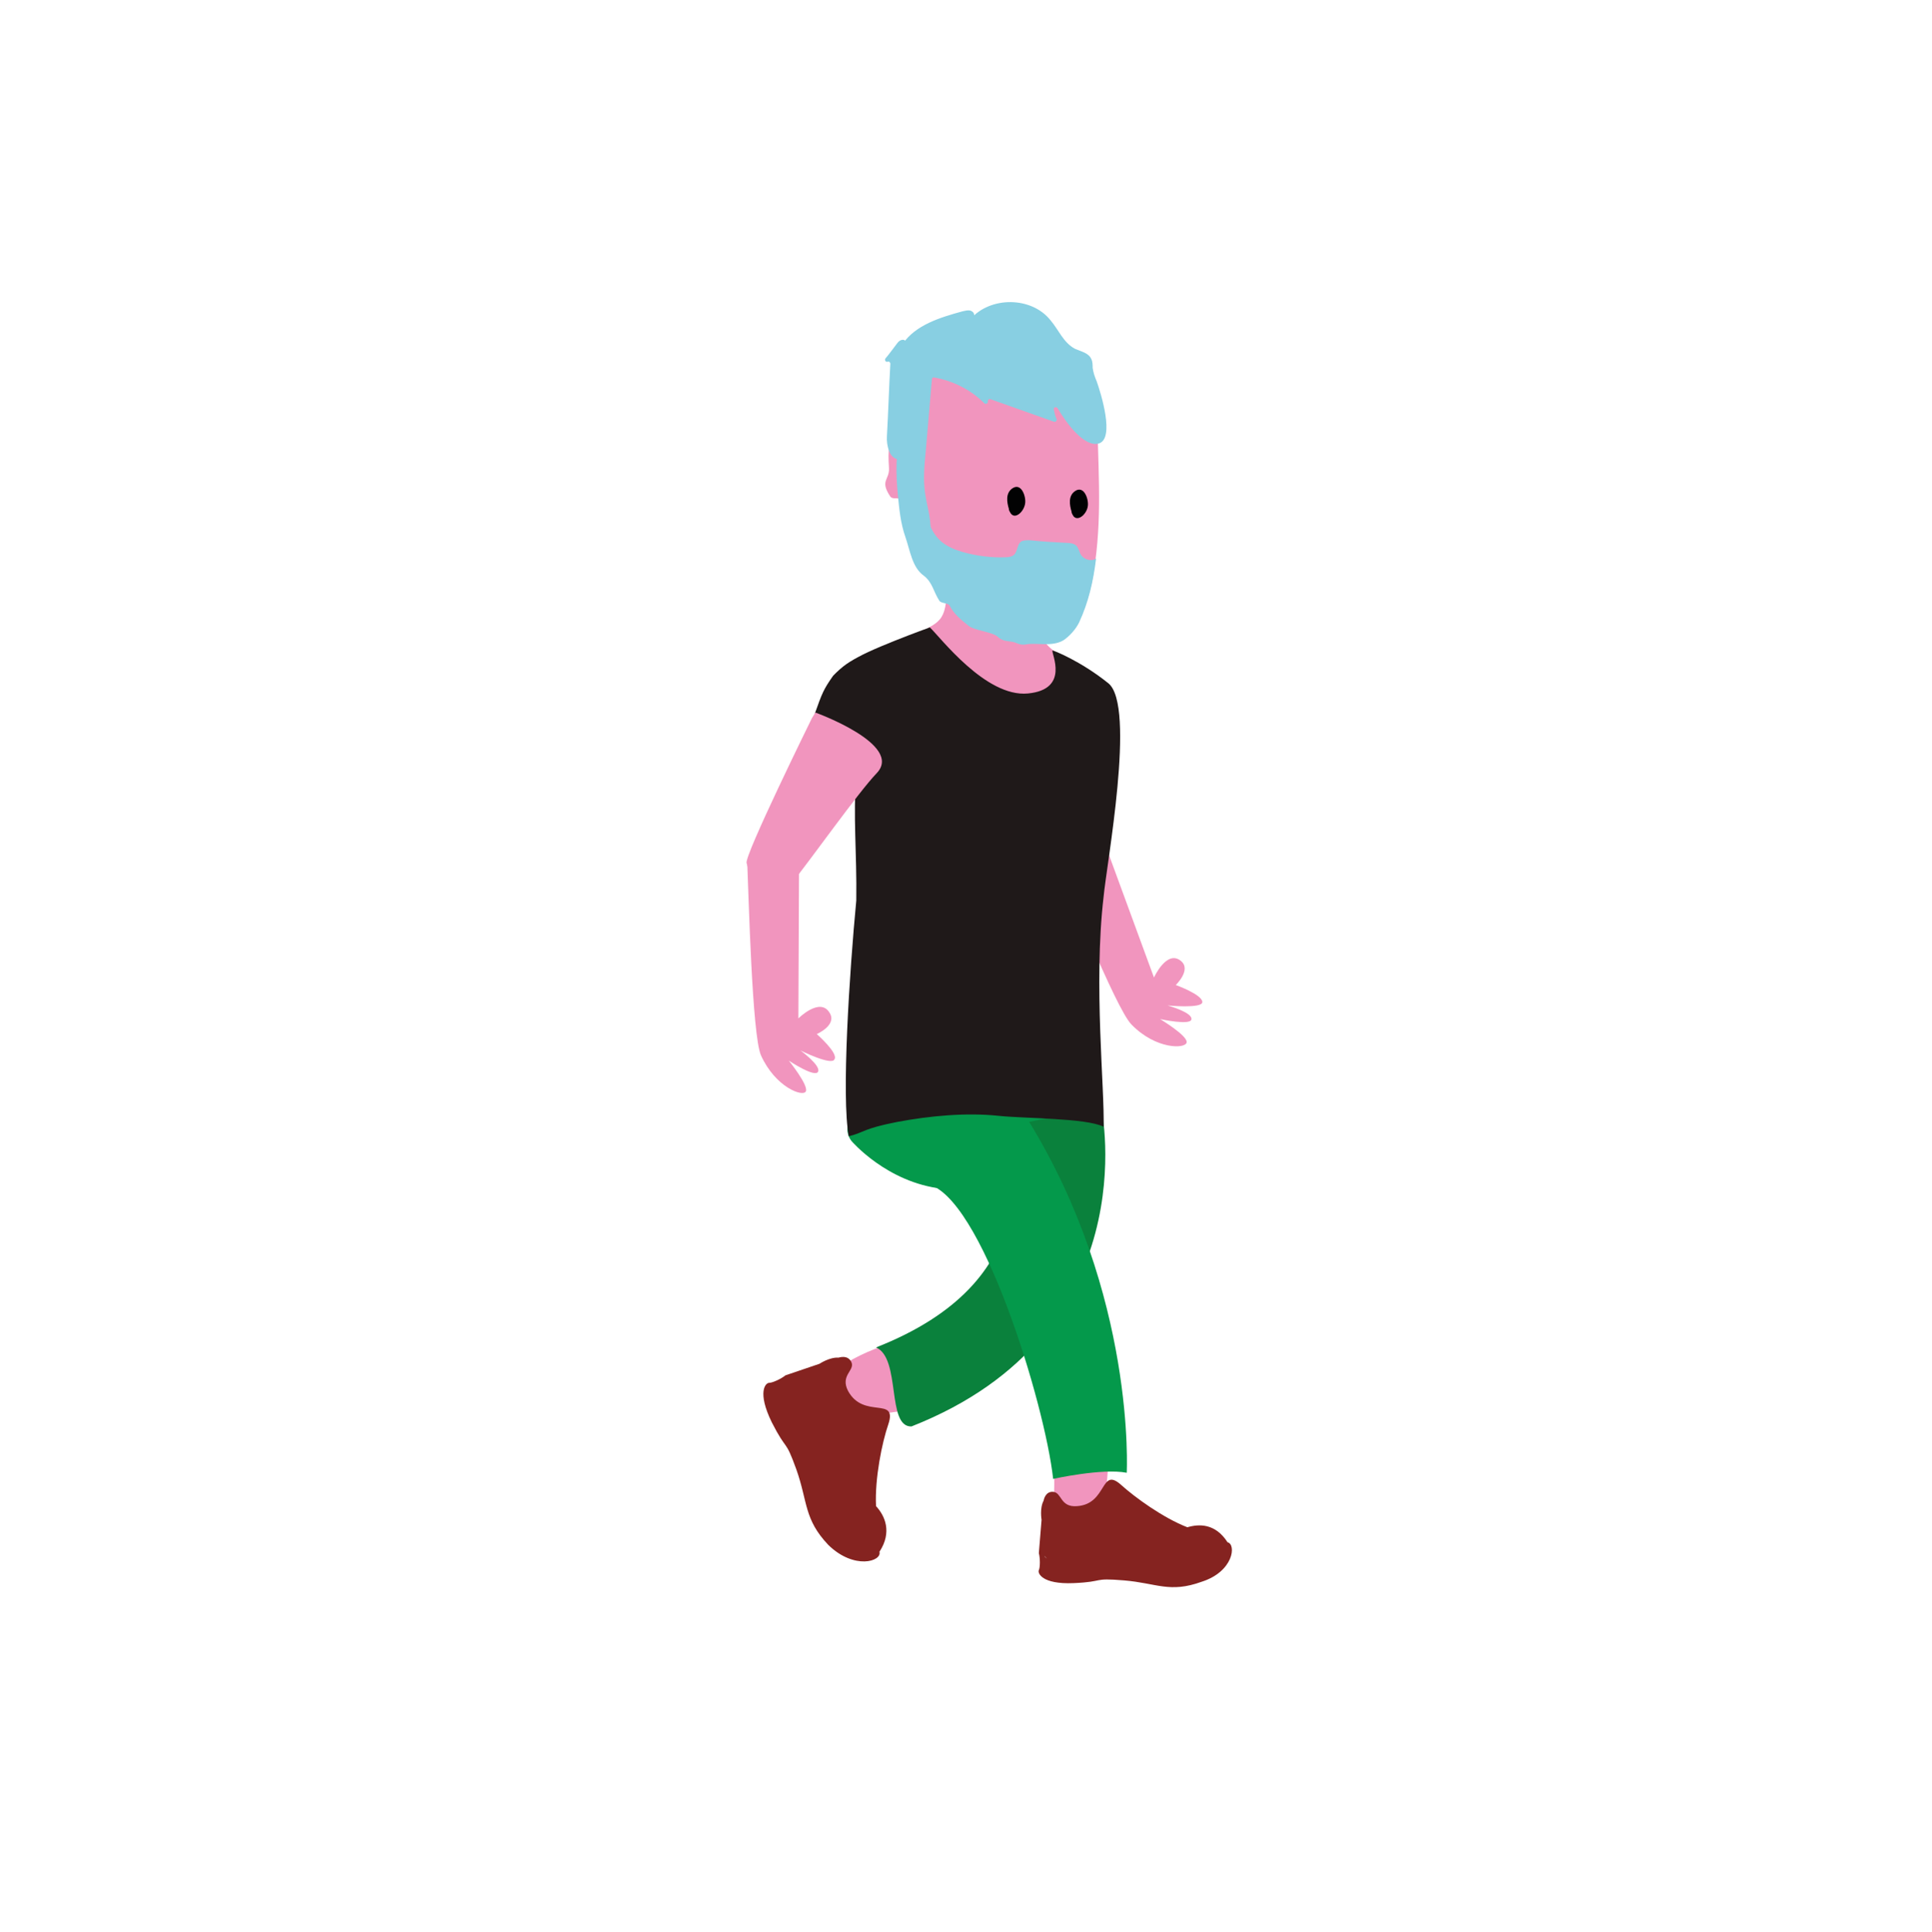
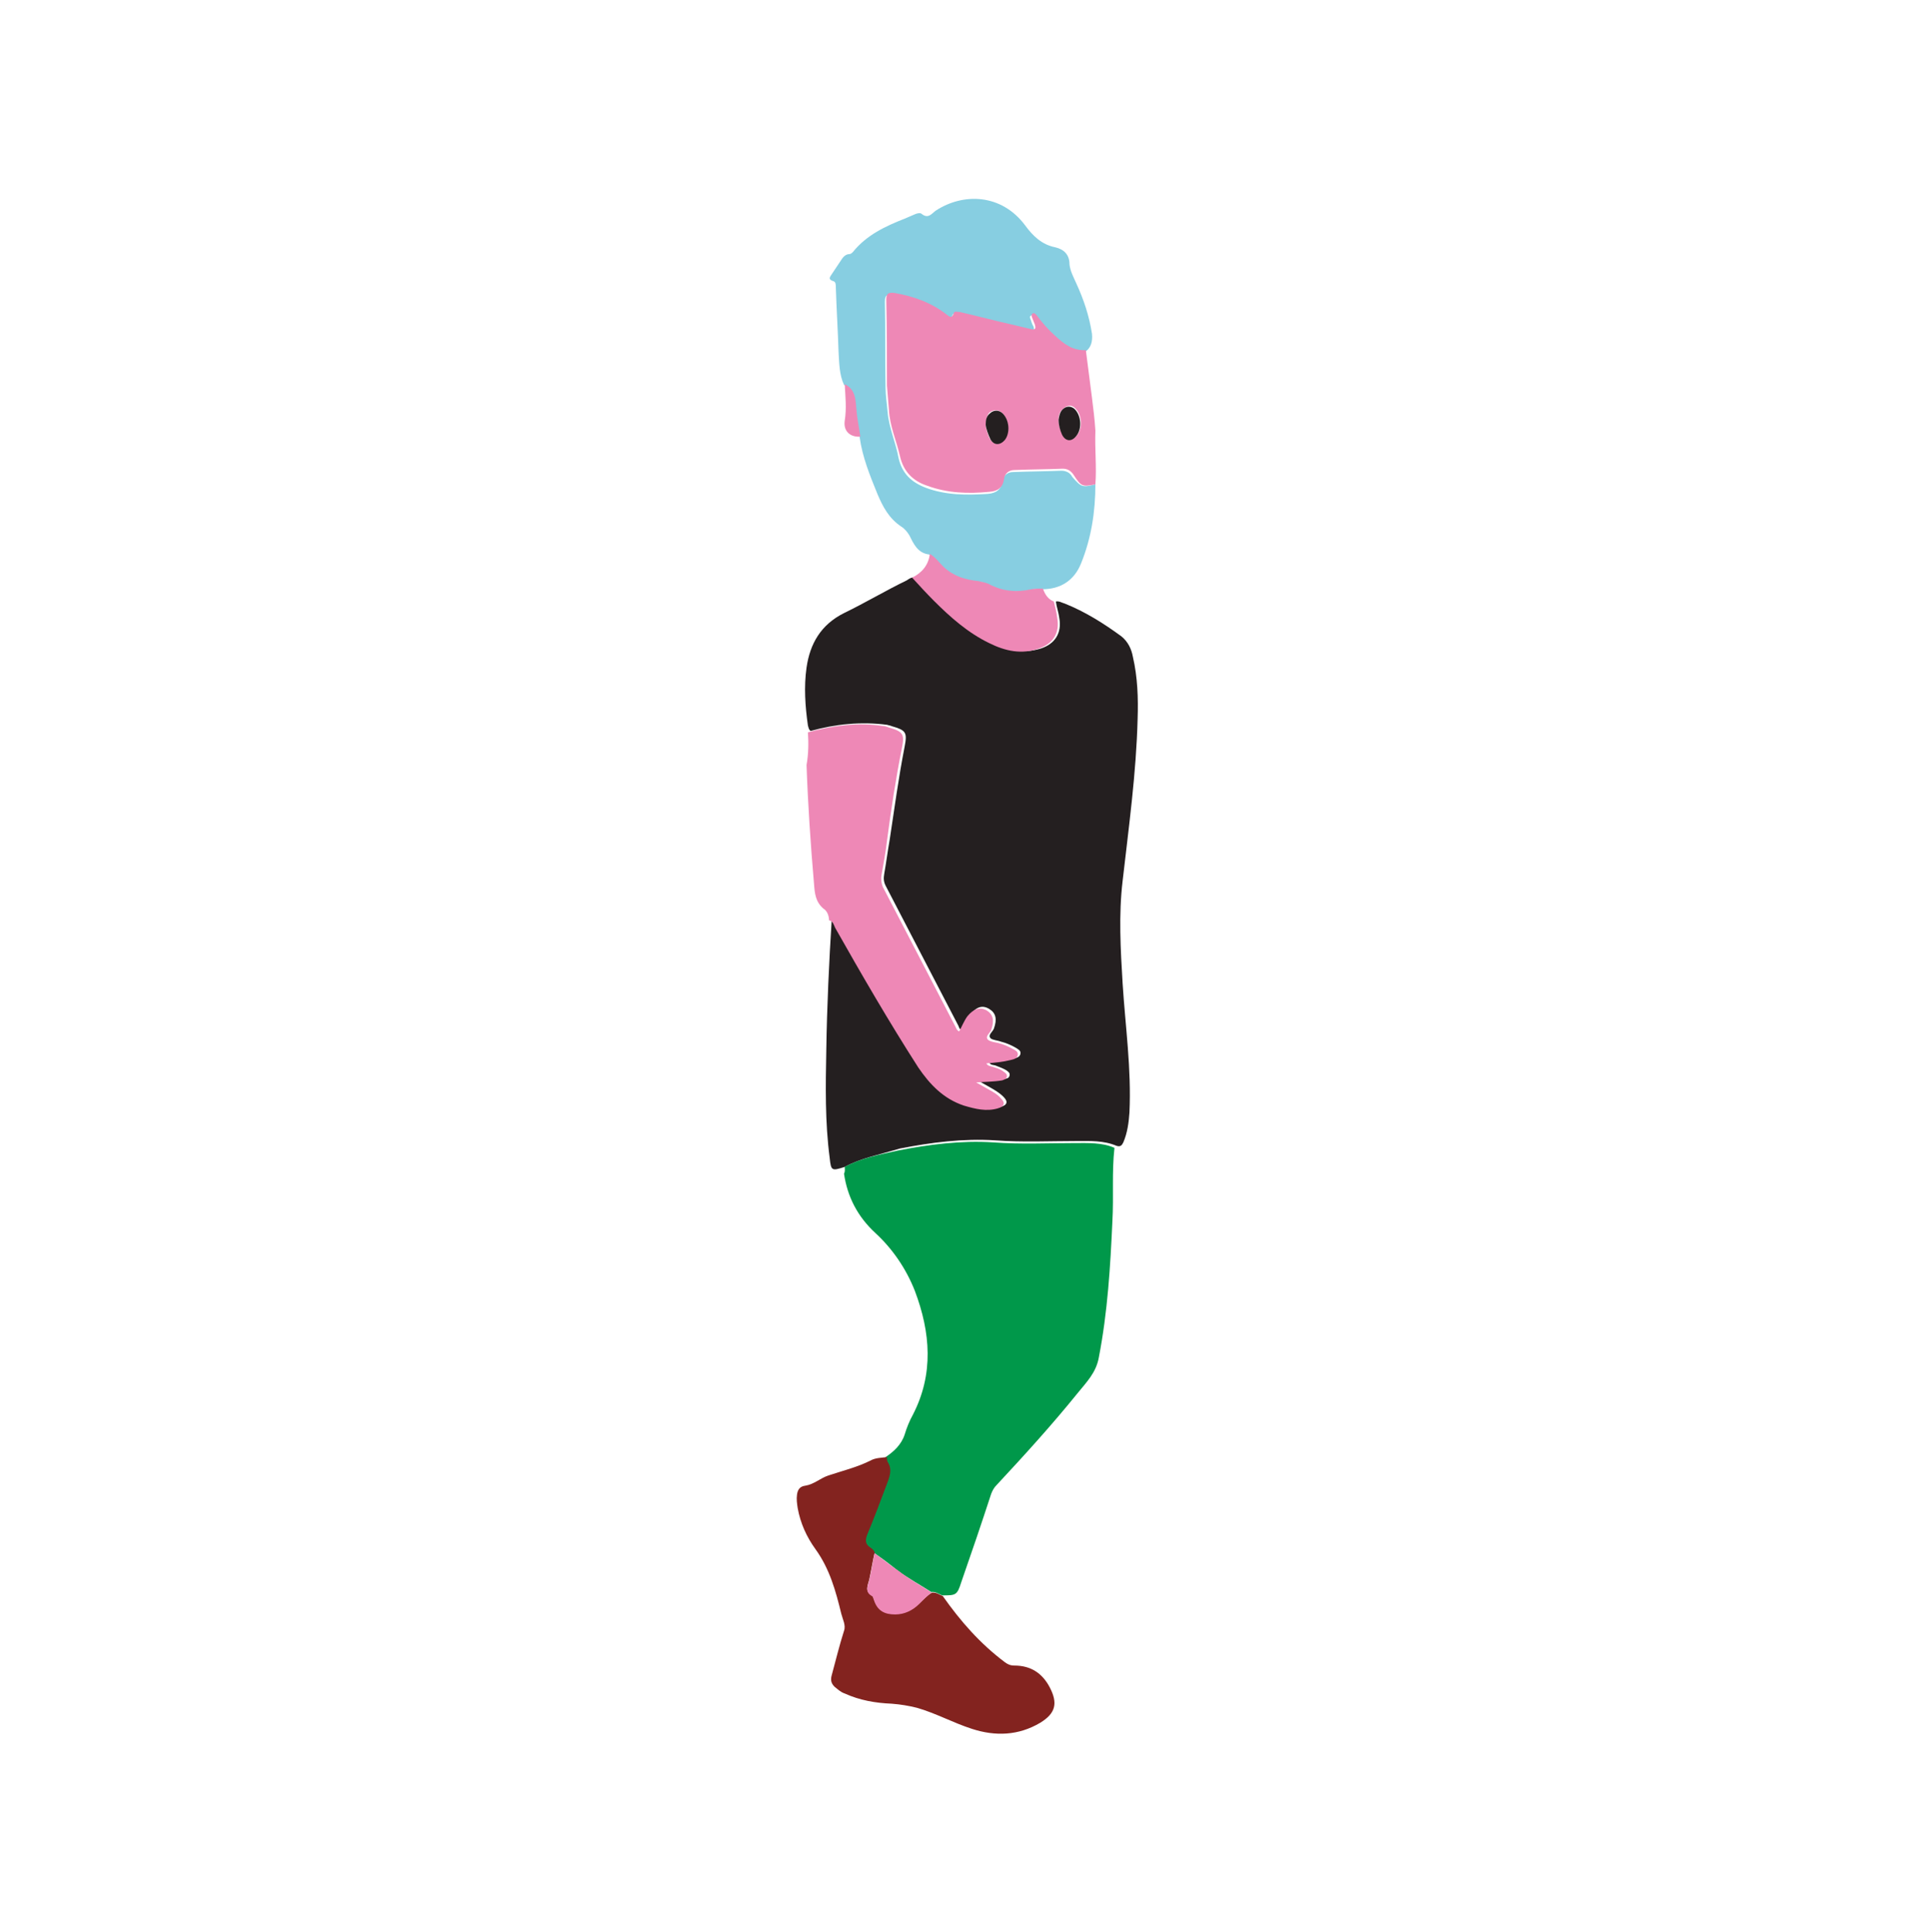
<svg xmlns="http://www.w3.org/2000/svg" version="1.1" id="Capa_1" x="0px" y="0px" viewBox="0 0 283.5 283.5" style="enable-background:new 0 0 283.5 283.5;" xml:space="preserve">
  <style type="text/css">
- 	.st0{fill:#F195BE;}
- 	.st1{fill:#852320;}
- 	.st2{fill:#0A813C;}
- 	.st3{fill:#04994B;}
- 	.st4{fill:#1F1919;}
- 	.st5{fill:#88CFE2;}
- 	.st6{fill:#020203;}
+ 	.st0{fill:#241F20;}
+ 	.st1{fill:#00984A;}
+ 	.st2{fill:#87CEE1;}
+ 	.st3{fill:#EE88B6;}
+ 	.st4{fill:#83231F;}
</style>
  <g>
-     <path class="st0" d="M133.6,207.1c0.1-1.7-0.7-3-2-5c-0.5-0.8,0.3-2.5-0.8-3.3c-0.3-0.2-0.5-1-0.9-1.2c-1.5,0.2-5.8,2.3-7,3.4   c-2.5,2.1,4.5,7.4,6,7.6c1.3,0.2-0.3-0.9,1.4-1.1C130,207.4,132.5,207.1,133.6,207.1z" />
-     <path class="st1" d="M129.1,227.8c1.9-2.9,0.8-5.3-0.5-6.7c-0.2-4.1,0.9-9.4,1.8-12c1.4-4.2-3.6-0.7-5.9-4.9c-1.2-2.3,1-3,0.5-4.2   s-1.9-0.7-1.9-0.7c-1.3-0.1-2.8,0.9-2.8,0.9l-5,1.7c-0.6,0.5-1.9,1.1-2.4,1.1s-1.8,1.3,0.4,5.8c2.3,4.5,1.9,2.2,3.6,6.9   c1.7,4.8,1.1,7.3,4.7,11.1C125.4,230.5,129.5,229.2,129.1,227.8z" />
+     <path class="st0" d="M124,171.3C124,171.3,123.9,171.3,124,171.3c-1.9,0.6-2,0.6-2.2-1.3c-0.7-5.3-0.6-10.6-0.5-15.9   c0.1-6.4,0.4-12.8,0.8-19.2c0.6,0.1,0.7,0.7,0.9,1.1c3.9,6.9,7.9,13.8,12.2,20.5c1.7,2.6,3.7,4.7,6.7,5.6c1.6,0.5,3.3,0.9,5,0.4   c1-0.3,1.1-0.8,0.4-1.5c-0.6-0.6-1.3-1-2-1.4c-0.5-0.3-1.1-0.6-1.6-0.9c1.3-0.2,2.6-0.1,3.8-0.3c0.3-0.1,0.6-0.1,0.7-0.5   c0.1-0.4-0.2-0.6-0.5-0.8c-0.5-0.3-1.1-0.5-1.6-0.7c-0.3-0.1-0.7,0-0.9-0.5c1.3-0.1,2.4-0.2,3.6-0.5c0.4-0.1,0.9-0.2,1-0.7   c0.1-0.5-0.4-0.7-0.7-0.9c-0.7-0.4-1.4-0.7-2.2-0.9c-0.5-0.2-1.2-0.2-1.5-0.5c-0.4-0.5,0.3-0.9,0.5-1.4c0.5-1.4,0.3-2.3-0.7-2.9   c-1-0.6-1.9-0.3-2.8,0.9c-0.5,0.7-0.8,1.5-1.2,2.2c-0.4-0.1-0.4-0.4-0.5-0.6c-3.6-6.9-7.1-13.7-10.7-20.6c-0.3-0.6-0.3-1.1-0.2-1.7   c0.3-1.7,0.5-3.3,0.8-5c0.7-4.6,1.3-9.1,2.2-13.7c0.4-2.1,0.2-2.4-1.9-3c-0.2-0.1-0.4-0.1-0.7-0.2c-3.8-0.5-7.6-0.1-11.2,0.9   c-0.3-0.2-0.3-0.5-0.4-0.8c-0.4-2.8-0.6-5.7-0.2-8.5c0.5-3.5,2.1-6.3,5.5-8c3.1-1.5,6.1-3.3,9.2-4.8c0.3-0.2,0.7-0.5,1.1-0.4   c1.1,1.1,2.1,2.3,3.2,3.4c2.4,2.4,5,4.7,8.1,6.2c2.3,1.1,4.7,1.6,7.3,0.8c2.1-0.7,3.1-2.3,2.7-4.5c-0.1-0.8-0.4-1.6-0.5-2.4   c0.5-0.1,0.9,0.2,1.3,0.3c3,1.2,5.7,2.9,8.3,4.8c1,0.8,1.5,1.9,1.7,3c0.7,3,0.8,6.1,0.7,9.1c-0.2,8-1.3,15.9-2.2,23.8   c-0.6,5-0.3,10.1,0,15.1c0.4,6.3,1.3,12.5,1,18.9c-0.1,1.5-0.3,3-0.9,4.4c-0.2,0.4-0.4,0.7-1,0.5c-1.9-0.8-3.9-0.7-5.8-0.7   c-4,0-8,0.2-12-0.1c-4.7-0.3-9.4,0.3-14,1.2C129.1,169.5,126.4,170,124,171.3z" />
+     <path class="st1" d="M124,171.3c2.4-1.3,5.1-1.8,7.8-2.4c4.6-0.9,9.3-1.5,14-1.2c4,0.3,8,0.1,12,0.1c1.9,0,4-0.1,5.8,0.7   c-0.4,3.6-0.1,7.1-0.3,10.7c-0.3,6.7-0.7,13.4-2,20.1c-0.4,2.2-1.8,3.6-3.1,5.2c-3.8,4.7-7.8,9.1-11.9,13.5   c-0.4,0.4-0.6,0.8-0.8,1.3c-1.4,4.3-2.9,8.7-4.4,13c-0.6,1.9-0.8,1.9-2.8,1.9c-0.5-0.2-1-0.6-1.6-0.5c-1.7-1.1-3.4-2-5-3.2   c-1.1-0.9-2.3-1.8-3.5-2.6c-0.1-0.3-0.4-0.6-0.6-0.7c-0.8-0.5-0.8-1.1-0.5-1.9c1-2.4,1.8-4.8,2.8-7.2c0.5-1.2,1-2.3,0.2-3.5   c-0.1-0.2-0.1-0.4-0.1-0.7c1.2-0.8,2.3-1.8,2.8-3.3c0.3-1,0.7-2,1.2-2.9c3.1-6,2.6-12.1,0.3-18.2c-1.3-3.3-3.3-6.2-5.8-8.5   c-2.6-2.4-4.1-5.3-4.6-8.7C124.1,171.9,124,171.6,124,171.3z" />
+     <path class="st2" d="M160.8,71.1c0,4-0.6,7.9-2.1,11.6c-1,2.5-3,3.8-5.7,3.8c-0.6,0-1.1-0.1-1.7,0.1c-2.2,0.5-4.3,0.2-6.3-0.8   c-0.5-0.3-1-0.4-1.5-0.4c-1.9-0.2-3.6-0.7-5.1-2.1c-0.7-0.6-1.2-1.4-2-1.9c-1.7-0.2-2.3-1.6-2.9-2.8c-0.3-0.5-0.7-1-1.2-1.3   c-1.8-1.2-2.7-2.9-3.5-4.8c-1.1-2.7-2.2-5.4-2.6-8.3c-0.2-1.4-0.4-2.8-0.6-4.2c-0.1-1.4-0.2-2.8-1.7-3.5c-0.7-1.5-0.7-3.2-0.8-4.8   c-0.1-3.2-0.3-6.3-0.4-9.5c0-0.3,0-0.8-0.3-0.9c-1-0.3-0.5-0.7-0.2-1.2c0.4-0.6,0.8-1.2,1.2-1.8c0.3-0.5,0.7-1,1.3-1   c0.2,0,0.4-0.2,0.5-0.3c2-2.5,4.8-3.8,7.6-4.9c0.5-0.2,0.9-0.4,1.4-0.6c0.4-0.2,0.9-0.3,1.1-0.1c1,0.8,1.5-0.1,2.1-0.5   c4-2.6,9.6-2.5,13.1,2.2c1.1,1.5,2.4,2.8,4.4,3.2c1.3,0.3,2.1,1.1,2.1,2.5c0.1,1,0.6,1.9,1,2.8c1.1,2.4,1.9,4.8,2.3,7.4   c0.1,1.1-0.1,2.1-1.1,2.7c-1.9,0.2-3.3-0.9-4.5-2.1c-1-0.9-1.9-1.9-2.7-3c-0.1-0.2-0.3-0.4-0.6-0.3c-0.3,0.1-0.2,0.4-0.1,0.6   c0.1,0.3,0.2,0.7,0.4,1c0.2,0.6,0.1,0.8-0.6,0.7c-0.8-0.2-1.7-0.4-2.5-0.6c-2.6-0.6-5.3-1.3-7.9-1.9c-0.3-0.1-0.7-0.3-0.9,0.2   c-0.3,0.8-0.6,0.5-1,0.2c-2.3-1.7-4.9-2.7-7.7-3.2c-0.9-0.1-1.2,0-1.2,1c0.1,4.2,0,8.4,0.1,12.6c0,1.2,0.2,2.4,0.3,3.6   c0.2,2.3,1.2,4.5,1.6,6.7c0.5,2.3,1.9,3.6,4,4.4c2.9,1.1,6,1.1,9.1,0.9c1.3-0.1,2-0.7,2.2-1.9c0.1-0.8,0.7-1.3,1.5-1.3   c2.4-0.1,4.7-0.1,7.1-0.2c0.7,0,1.3,0.3,1.6,0.9C158.7,71.5,158.9,71.6,160.8,71.1z" />
+     <path class="st3" d="M160.8,71.1c-1.9,0.4-2.1,0.3-3.2-1.4c-0.4-0.6-0.9-0.9-1.6-0.9c-2.4,0.1-4.7,0.1-7.1,0.2   c-0.8,0-1.4,0.5-1.5,1.3c-0.2,1.3-0.9,1.8-2.2,1.9c-3.1,0.3-6.1,0.2-9.1-0.9c-2.1-0.7-3.5-2.1-4-4.4c-0.5-2.2-1.5-4.4-1.6-6.7   c-0.1-1.2-0.2-2.4-0.3-3.6c0-4.2,0-8.4-0.1-12.6c0-0.9,0.3-1.1,1.2-1c2.8,0.5,5.4,1.4,7.7,3.2c0.4,0.3,0.7,0.6,1-0.2   c0.1-0.4,0.5-0.2,0.9-0.2c2.6,0.6,5.2,1.3,7.9,1.9c0.8,0.2,1.7,0.4,2.5,0.6c0.7,0.2,0.8-0.1,0.6-0.7c-0.1-0.3-0.3-0.7-0.4-1   c-0.1-0.2-0.1-0.5,0.1-0.6c0.3-0.1,0.4,0.1,0.6,0.3c0.8,1.1,1.7,2.1,2.7,3c1.3,1.2,2.6,2.2,4.5,2.1c0.3,2.3,0.6,4.7,0.9,7   c0.2,1.6,0.4,3.2,0.5,4.8C160.7,66,161,68.5,160.8,71.1z M155.4,61.6c0,0.8,0.2,1.5,0.6,2.1c0.5,1,1.4,1.1,2.1,0.2   c0.9-1.1,0.7-3.1-0.3-4c-0.5-0.5-1.1-0.4-1.6,0C155.5,60.4,155.4,61,155.4,61.6z M144.7,62.3c0,0.5,0.3,1.6,0.6,2.1   c0.5,0.9,1.4,1,2.1,0.1c0.9-1,0.7-2.9-0.3-3.9c-0.5-0.5-1.3-0.5-1.9,0C144.8,61.1,144.8,61.7,144.7,62.3z" />
+     <path class="st3" d="M118.6,107.5c3.7-1,7.4-1.5,11.2-0.9c0.2,0,0.4,0.1,0.7,0.2c2.1,0.6,2.3,1,1.9,3c-0.9,4.5-1.6,9.1-2.2,13.7   c-0.2,1.7-0.5,3.3-0.8,5c-0.1,0.6,0,1.2,0.2,1.7c3.6,6.9,7.1,13.7,10.7,20.6c0.1,0.2,0.2,0.5,0.5,0.6c0.4-0.7,0.7-1.5,1.2-2.2   c0.9-1.1,1.8-1.4,2.8-0.9c1,0.6,1.2,1.5,0.7,2.9c-0.2,0.5-0.9,0.9-0.5,1.4c0.3,0.3,1,0.4,1.5,0.5c0.8,0.2,1.5,0.5,2.2,0.9   c0.4,0.2,0.8,0.4,0.7,0.9c-0.1,0.5-0.6,0.6-1,0.7c-1.2,0.3-2.3,0.4-3.6,0.5c0.2,0.4,0.6,0.4,0.9,0.5c0.6,0.2,1.1,0.3,1.6,0.7   c0.3,0.2,0.6,0.4,0.5,0.8c-0.1,0.3-0.4,0.4-0.7,0.5c-1.2,0.2-2.5,0.2-3.8,0.3c0.5,0.3,1.1,0.6,1.6,0.9c0.7,0.4,1.5,0.8,2,1.4   c0.7,0.7,0.6,1.2-0.4,1.5c-1.7,0.5-3.3,0.1-5-0.4c-3-1-5-3.1-6.7-5.6c-4.3-6.7-8.3-13.6-12.2-20.5c-0.2-0.4-0.3-1-0.9-1.1   c0-0.7-0.3-1.4-0.8-1.7c-1.2-1-1.3-2.3-1.4-3.6c-0.5-5.8-0.9-11.7-1.1-17.5C118.7,110.6,118.7,109,118.6,107.5z" />
+     <path class="st4" d="M136.8,233.8c0.6-0.1,1.1,0.3,1.6,0.5c2.6,3.7,5.5,7,9.1,9.7c0.4,0.3,0.8,0.5,1.4,0.5c2.4,0,4.1,1.1,5.2,3.2   c1.2,2.3,0.9,3.8-1.4,5.2c-3.2,1.9-6.6,2-10,0.9c-2.8-0.9-5.3-2.3-8.1-3.1c-1.2-0.3-2.4-0.5-3.7-0.6c-2.4-0.1-4.7-0.5-6.9-1.5   c-0.6-0.2-1-0.6-1.5-1c-0.5-0.5-0.6-1-0.4-1.7c0.6-2.2,1.1-4.3,1.8-6.5c0.3-0.8-0.2-1.7-0.4-2.5c-0.8-3.3-1.7-6.6-3.8-9.5   c-1.3-1.8-2.2-3.8-2.6-6c-0.1-0.7-0.2-1.3-0.1-2c0.1-0.7,0.4-1.2,1.2-1.3c1.3-0.2,2.2-1.1,3.4-1.5c2.1-0.7,4.2-1.2,6.2-2.2   c0.7-0.4,1.6-0.4,2.4-0.5c0,0.2,0,0.5,0.1,0.7c0.8,1.2,0.2,2.4-0.2,3.5c-0.9,2.4-1.8,4.8-2.8,7.2c-0.3,0.8-0.3,1.4,0.5,1.9   c0.3,0.2,0.5,0.4,0.6,0.7c-0.3,1.3-0.5,2.6-0.8,4c-0.2,0.8-0.7,1.7,0.4,2.3c0.2,0.1,0.2,0.4,0.3,0.6c0.5,1.5,1.6,2.1,3.1,2.1   c1.4,0,2.6-0.6,3.6-1.6C135.6,234.8,136.1,234.2,136.8,233.8z" />
+     <path class="st3" d="M136.5,81.3c0.8,0.5,1.4,1.3,2,1.9c1.5,1.4,3.2,1.9,5.1,2.1c0.5,0.1,1,0.2,1.5,0.4c2,1.1,4.1,1.3,6.3,0.8   c0.6-0.1,1.1-0.1,1.7-0.1c0.3,0.9,0.8,1.6,1.6,1.9c0.2,0.8,0.4,1.6,0.5,2.4c0.4,2.2-0.6,3.8-2.7,4.5c-2.5,0.9-4.9,0.4-7.3-0.8   c-3.1-1.5-5.7-3.8-8.1-6.2c-1.1-1.1-2.1-2.2-3.2-3.4C135.3,84.1,136.3,83,136.5,81.3z" />
+     <path class="st3" d="M124,56.4c1.5,0.7,1.6,2.1,1.7,3.5c0.1,1.4,0.4,2.8,0.6,4.2c-1.5,0.1-2.5-0.8-2.3-2.3   C124.3,59.9,124.1,58.2,124,56.4z" />
+     <path class="st3" d="M136.8,233.8c-0.7,0.4-1.2,1-1.8,1.6c-1,1-2.2,1.6-3.6,1.6c-1.5,0-2.6-0.5-3.1-2.1c-0.1-0.2-0.1-0.5-0.3-0.6   c-1.1-0.6-0.6-1.5-0.4-2.3c0.3-1.3,0.5-2.6,0.8-4c1.2,0.9,2.3,1.8,3.5,2.6C133.4,231.8,135.1,232.7,136.8,233.8z" />
+     <path class="st0" d="M155.4,61.6c0.1-0.6,0.2-1.2,0.7-1.6c0.5-0.4,1.1-0.4,1.6,0c1,0.9,1.2,2.9,0.3,4c-0.7,0.9-1.6,0.8-2.1-0.2   C155.6,63.1,155.4,62.4,155.4,61.6z" />
+     <path class="st0" d="M144.7,62.3c0-0.6,0.1-1.2,0.6-1.6c0.5-0.5,1.3-0.6,1.9,0c1,1,1.1,2.9,0.3,3.9c-0.7,0.8-1.6,0.8-2.1-0.1   C145.1,63.9,144.7,62.8,144.7,62.3z" />
  </g>
-   <path class="st2" d="M128.6,197.8c3.7,1.6,1.5,11.7,5.2,11.6c34.8-13.7,27.9-46.6,27.9-46.6l-14.8-1.5  C149.4,170.1,153.3,188.1,128.6,197.8z" />
-   <path class="st0" d="M162.3,209.2c-1,0.6,0,1.4-0.8,1.6c-2.4,0.9-4.3,1.3-6.7,1.4v0.1c-0.1,0.1-0.2,0.2-0.3,0.2  c0.7,6.3-0.2,12.1-0.2,12.1s3.6-1.8,8-5.7C162.3,219,163.2,213.5,162.3,209.2z" />
-   <path class="st1" d="M180.2,226.4c-1.8-2.8-4.2-2.7-5.9-2.2c-3.6-1.4-7.7-4.4-9.7-6.2c-3.1-2.8-2,2.8-6.5,3.1  c-2.5,0.2-2.2-2-3.5-2.1c-1.2-0.1-1.4,1.3-1.4,1.3c-0.6,1.1-0.3,2.8-0.3,2.8l-0.4,4.9c0.2,0.7,0.2,2.1,0,2.5s0.4,2.1,5.1,1.9  c4.7-0.2,2.6-0.8,7.4-0.4c4.8,0.4,6.7,1.9,11.4,0.2C181.1,230.7,181.5,226.7,180.2,226.4z M153.3,228.4c0.1,0.1,0.3,0.3,0.4,0.4  C153.6,228.7,153.4,228.6,153.3,228.4z" />
-   <path class="st3" d="M143.3,163.1c-5.3,1.9-4.7,5.2-7.3,10.7c8,1.4,17.4,32.3,18.6,43.3c0,0,7.2-1.6,10.8-0.9  c0,0,1.4-26.1-14.5-51.8C149.6,164.8,144.4,162.7,143.3,163.1z" />
-   <path class="st0" d="M172.6,144.6c0,0,2.3-2.2,0.8-3.5c-2.1-1.8-4,2.4-4,2.4l-8-21.8c-1.8-1.7-6,0.5-7,3v0.1  c1.8,4.2,9.4,23.3,11.7,25.6c3.6,3.7,8,3.6,8.1,2.6s-3.9-3.4-3.9-3.4s4.6,1,4.6,0c0.1-1-3.5-2-3.5-2s5.1,0.5,5.1-0.5  C176.5,146,172.6,144.6,172.6,144.6z" />
-   <path class="st4" d="M131.8,96.9c-3.9-2-7-0.3-9.5,2.3c-1.4,2-1.6,2.5-2.7,5.6c0,0,9.3,4.6,9.6,8.8c0.2,2.3,4.2-2.6,6.7-8.7  C136.1,101.7,134.6,98.4,131.8,96.9z" />
-   <path class="st3" d="M152,164.5c1.9-0.4,3.8-0.7,5.7-0.9c-5.7-1.8-18.7-5.3-26.3-3c-9.9,2.9-6.4,6.9-6.4,6.9s5.2,6.1,13.3,7  C138.9,167.9,146.5,165.6,152,164.5z" />
-   <path class="st0" d="M153.1,86.6c0.5-3.2,2.4-6.2,2.4-9.3c-1.4,0.6-2.6,1.9-3.7,2.8c-1.7,1.4-3.4,2.7-5.2,4.1  c-1.7,1.4-0.4-3.2-2.2-2c-1.1,0.7-4-1.9-5.2-1.3c-0.3,8.5,0.1,9.7-3,11.3c-0.9,2.8-4.4,7.4-5.6,10.1c5.1,3,26.3,7.8,26.9-5.4  C151.1,94.7,152.5,91,153.1,86.6z" />
-   <path class="st0" d="M130.5,68.7c-0.4-5.9,1.2-3.3,1.5-6.6c0.2-2.5,0.7-7.7,2.9-9c2.2-1.2,4.7-1.7,7.3-1.8c4.2-0.2,8.5,0.4,12.5,2  c2.3,0.9,4.7,2.4,5.7,4.7c0.7,1.5,0.7,3.1,0.7,4.7c0.2,8,0.7,14.8-0.8,22.7c-0.4,1.9-1.3,5.2-2.7,6.6c-1.9,1.9-4.9,2-7.6,2  c-1.5-0.8-2.8-2.1-4.1-3.2c-1.8-1.5-3.4-3.2-5-4.8c-1.6-1.6-3.2-3.1-4.8-4.7c-0.7-0.8-1.6-1.6-2.5-2.1c0-0.3,0.1-0.5,0.2-0.8  c-1-0.1-1.4-1.3-1.4-2.2c0-1,0.3-2-0.2-2.8c-0.3-0.5-1.1,0-1.5-0.5C129.1,70.5,130.6,70.5,130.5,68.7z" />
-   <path class="st5" d="M154.7,60.1c0.1,0.5,0.2,1,0.4,1.4c0.1,0.2-0.1,0.5-0.4,0.4c-3.1-1.1-6.2-2.2-9.3-3.3c-0.2-0.1-0.4,0.1-0.4,0.3  l0,0c0.1,0.3-0.3,0.5-0.5,0.3c-2-2-4.6-3.3-7.4-3.8c-0.2,0-0.3,0.1-0.3,0.3c-0.3,3.5-0.6,7-0.9,10.5c-0.2,2.1-0.4,4.1-0.1,6.2  c0.3,2.1,1.1,4.3,0.7,6.4c0,0.1-0.1,0.2-0.2,0.2c-1.5,0.5-2.7-1.4-3.1-3c-0.6-2.7-1-5.5-1-8.3c0-0.2-0.1-0.3-0.3-0.3  c-1.3,0-1.8-2-1.7-3.4c0.2-3.5,0.3-7.1,0.5-10.6c0-0.2-0.2-0.4-0.4-0.3l0,0c-0.3,0.1-0.5-0.3-0.3-0.5c0.6-0.7,1-1.3,1.7-2.2  c0.2-0.3,0.6-0.6,1-0.5s0.1,0.9-0.2,0.6c1.9-2.8,5.5-3.9,8.8-4.8c0.5-0.1,1.1-0.3,1.5,0.1c0.4,0.3,0.2,1.2-0.3,1  c2.9-3.3,8.9-3.3,11.7,0.2c1.2,1.4,1.9,3.3,3.6,4.2c0.9,0.4,2,0.6,2.4,1.5c0.2,0.4,0.2,0.9,0.2,1.3c0.1,0.7,0.3,1.3,0.6,2  c0.6,1.7,2.7,8.4,0.3,9.1c-2.1,0.6-4.7-2.9-6-5.1C155.1,59.6,154.6,59.8,154.7,60.1z" />
-   <path class="st5" d="M131.8,72.6c0.2,2.1,0.4,4.2,1.1,6.2s1,4.5,2.7,5.7c1.3,1,1.4,2.3,2.3,3.7c0.3,0.4,1.3,0.3,1.5,0.7  c0.6,1.2,1.7,2.1,2.7,2.9c0.9,0.8,3.5,0.9,4.4,1.7c0.2,0.2,0.4,0.3,0.6,0.4c0.6,0.3,1.5,0.2,2.1,0.5c0.5,0.2,0.9,0.3,1.4,0.2  c1.5-0.3,3.8,0.4,5.5-0.6c0.9-0.6,1.8-1.6,2.3-2.6c1.4-3,2.1-6.1,2.5-9.4c-0.8,0.5-1.9,0.1-2.3-0.7c-0.2-0.4-0.3-0.9-0.6-1.2  c-0.3-0.3-0.9-0.4-1.3-0.4c-1.9-0.1-3.7-0.2-5.6-0.4c-0.4,0-0.9,0-1.2,0.2c-0.6,0.4-0.5,1.5-1.1,2c-0.3,0.2-0.7,0.3-1.1,0.3  c-2.2,0.1-4.4-0.2-6.5-0.8c-1-0.3-2-0.7-2.9-1.4c-1.7-1.4-2.3-3.6-2.7-5.7c-0.7-3.8-1-7.8-0.7-11.7c0-0.7-0.3-3-1.6-2  c-0.6,0.5-1,2.8-1.2,3.6C131.5,66.6,131.5,69.6,131.8,72.6z" />
-   <path class="st6" d="M148.4,75.4c-0.1-0.2-0.3-0.4-0.3-0.7c-0.3-1-0.5-2.3,0.5-3c1.3-0.9,2,1.1,1.9,2.1  C150.4,75,149.1,76.3,148.4,75.4z" />
-   <path class="st6" d="M157.6,75.8c-0.1-0.2-0.3-0.4-0.3-0.7c-0.3-1-0.5-2.3,0.5-3c1.3-0.9,2,1.1,1.9,2.1  C159.6,75.4,158.3,76.6,157.6,75.8z" />
-   <path class="st4" d="M162.7,100.3c-4.1-3.3-8.2-4.9-8.2-4.8c-0.2,0.4,2.6,5.7-3.6,6.3c-6.2,0.6-12.9-8.3-14.4-9.7c0,0-10,3.6-11.5,5  c-2.9,5.8,1.2,10.6,0.7,16.9c-0.5,5.7,0.1,11.1,0,18.2c-1,10.5-2.2,28.9-1.1,34.6c2.4-0.6,2-1.1,7.1-2.1c4.8-0.9,10.1-1.4,14.9-0.9  c3.6,0.4,12.8,0.3,15.4,1.6c0.2-5.3-1.5-20.9,0-33.7C162.4,127.1,166.8,103.6,162.7,100.3z" />
-   <path class="st0" d="M119.7,104.6l-0.5,0.8c0,0-10,20.3-9.6,21.3c0.6,2.2,1.4,2.3,3.5,2.9c0.5,0.1,2.4,0.1,3,0.2  c2.7-3.3,9.9-13.5,12.6-16.3C132.7,109.3,119.7,104.6,119.7,104.6z" />
-   <path class="st0" d="M119.9,151.8c0,0,3-1.3,1.9-3.1c-1.4-2.4-4.6,0.8-4.6,0.8l0.1-23.2c-1.1-2.3-5.8-1.7-7.6,0.4v0.1  c0.2,4.6,0.7,25.1,2,28.1c2.1,4.7,6.2,6.2,6.6,5.3s-2.5-4.5-2.5-4.5s3.9,2.6,4.3,1.6c0.4-0.9-2.6-3.1-2.6-3.1s4.6,2.3,5,1.3  C123.1,154.6,119.9,151.8,119.9,151.8z" />
</svg>
